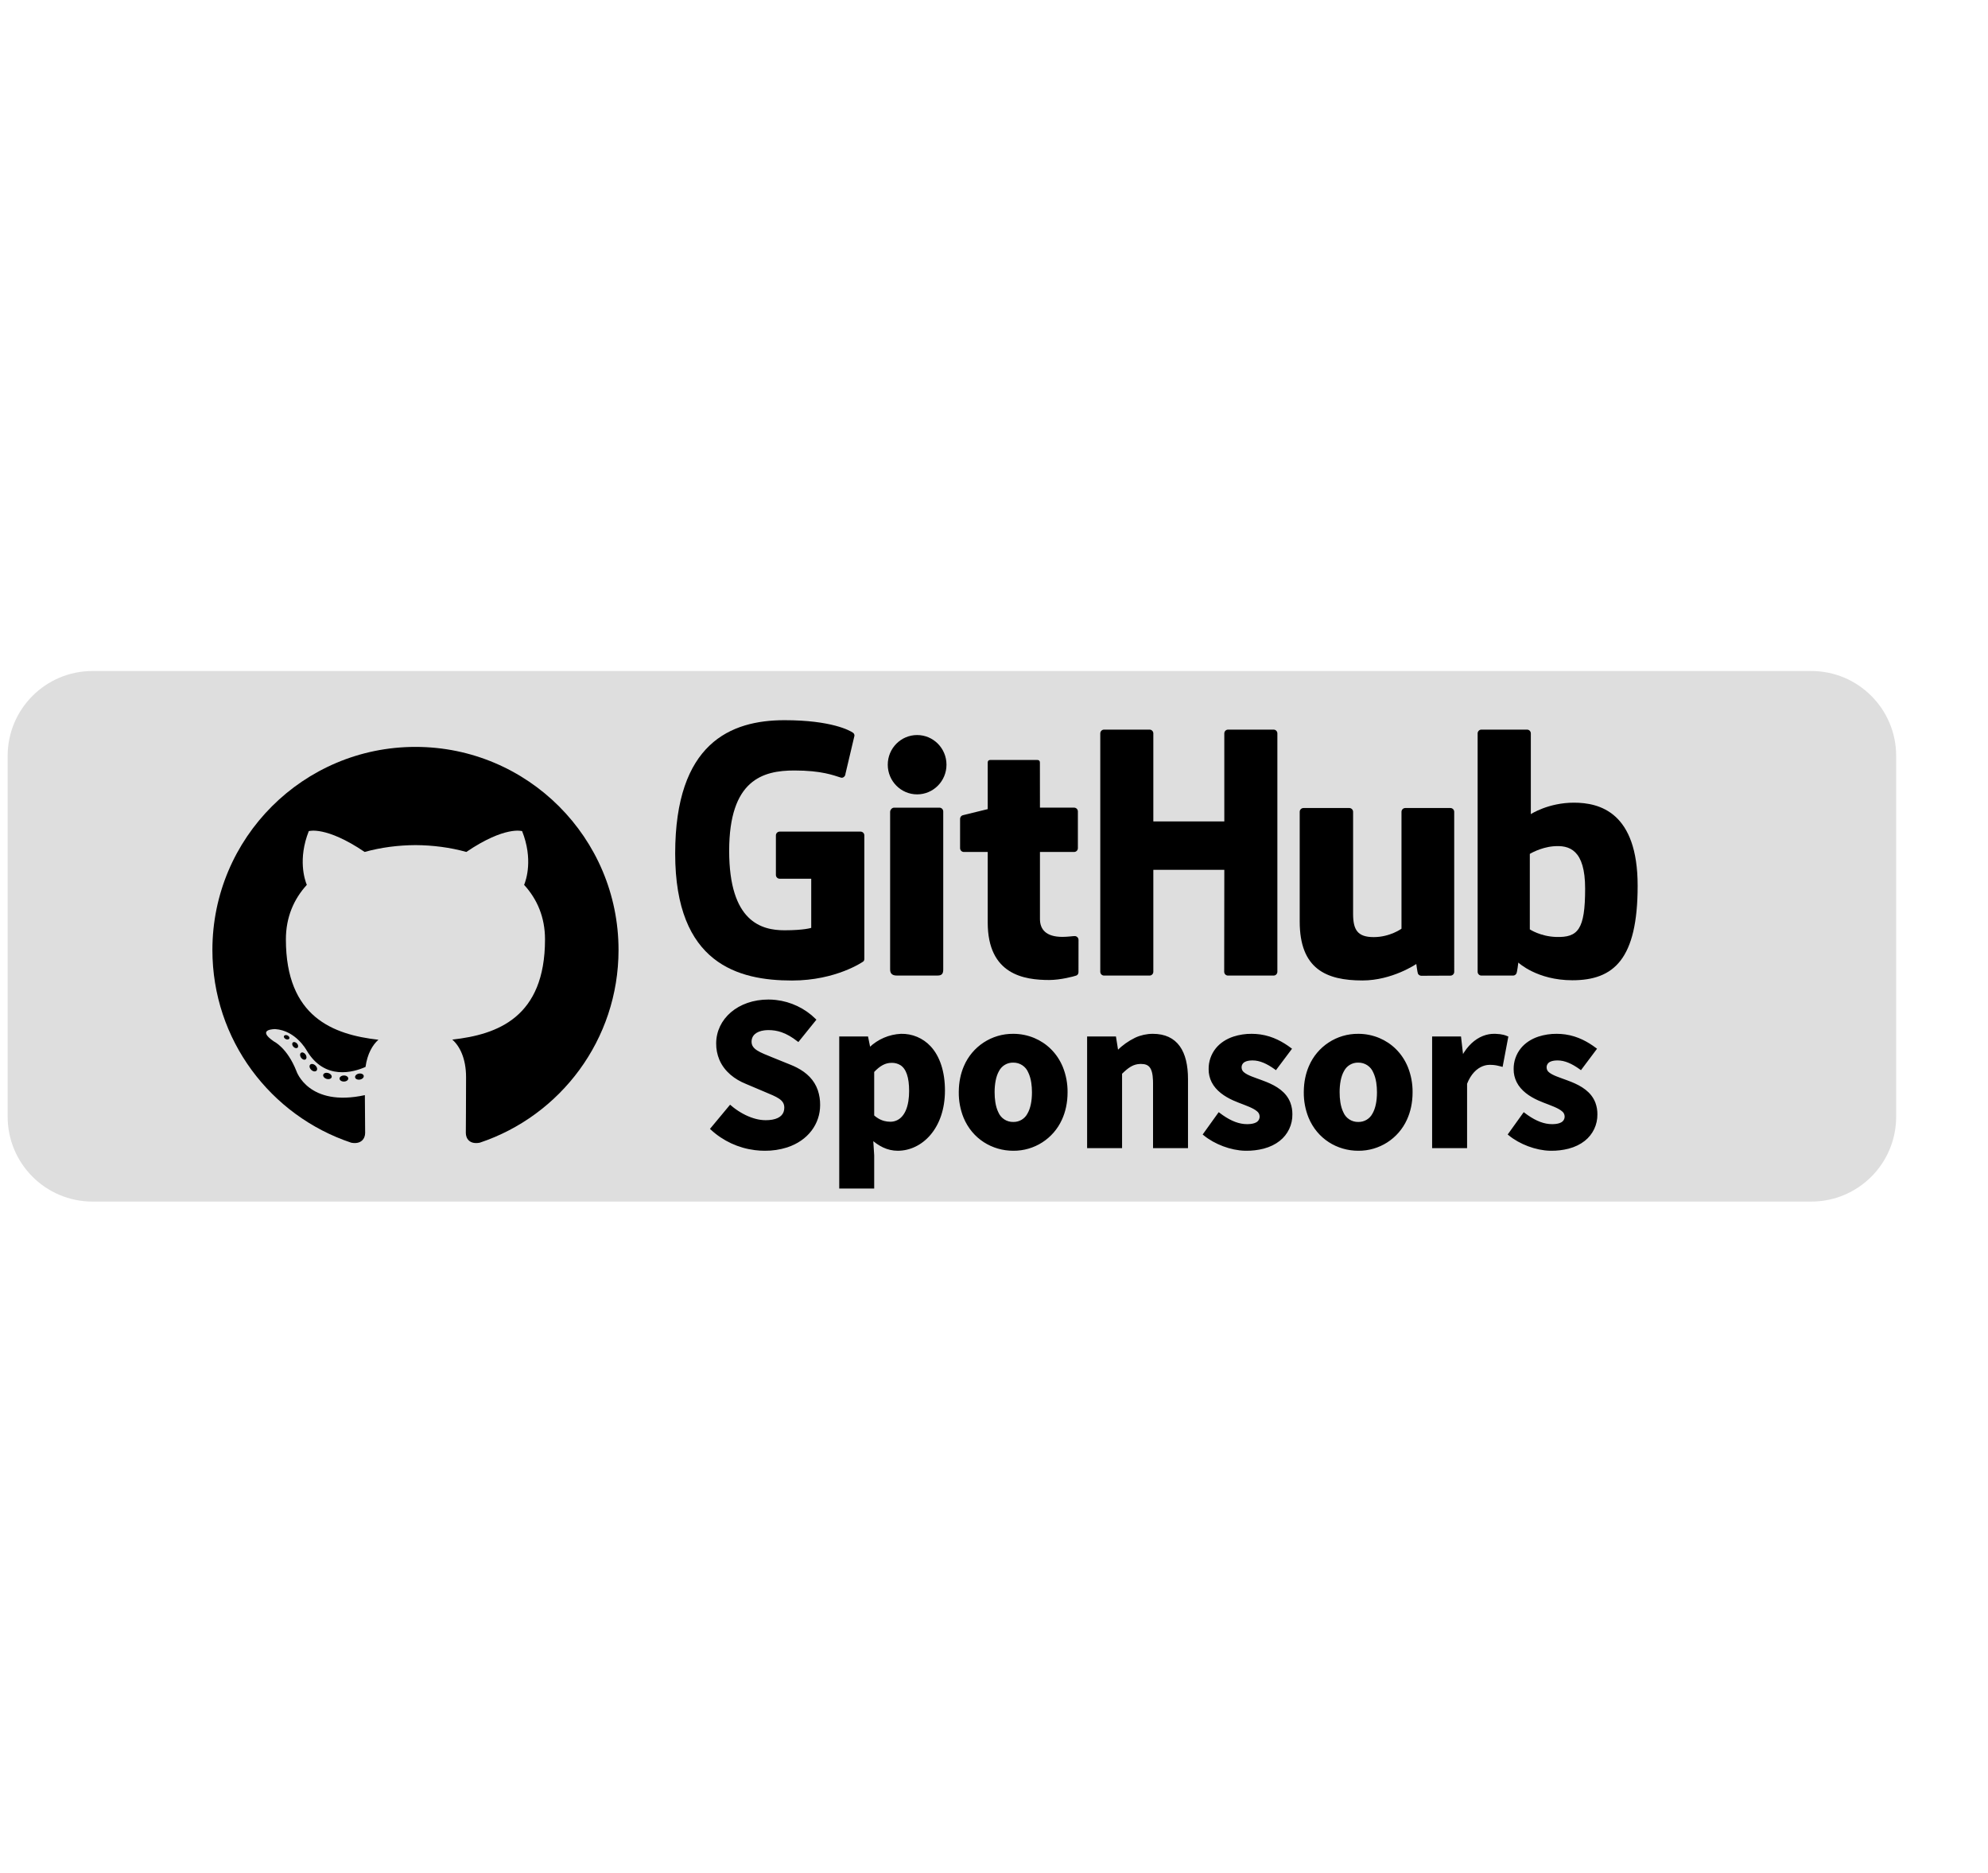
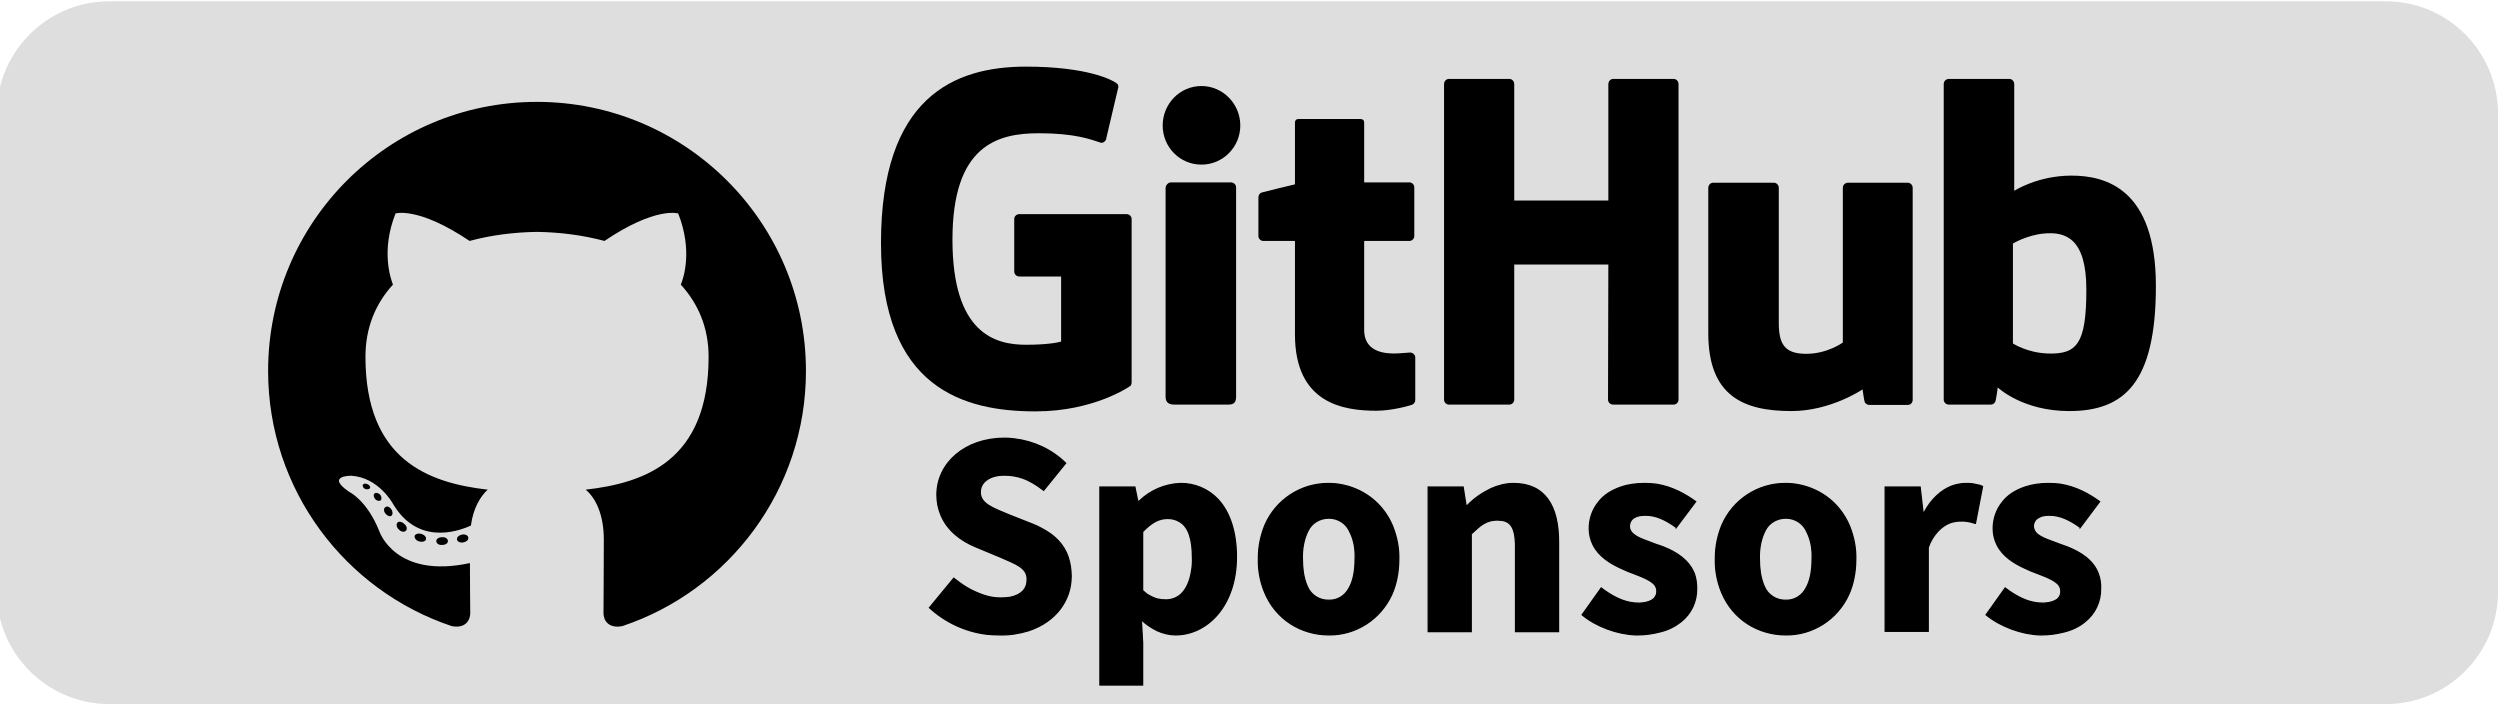
- <svg xmlns="http://www.w3.org/2000/svg" version="1.1" id="svg2" width="707.96" height="666.653" viewBox="10.864 11.429 814.193 217.145">
-   <path transform="translate(14,11.429) scale(1.42, 1.42)" d="M0 24.48C0 10.96 10.96 0 24.48 0H520.2C533.72 0 544.68 10.96 544.68 24.48V128.52C544.68 142.04 533.72 153 520.2 153H24.48C10.96 153 0 142.04 0 128.52V24.48Z" fill="#dedede" />
-   <g transform="scale(0.9, 0.9) translate(25, 19)">
-     <g id="g8" transform="matrix(1.530226, 0, 0, -1.530226, -360.3777, 783.4752)" style="">
-       <g id="g10" transform="scale(0.1)">
-         <path d="m 3506.09,4935.55 c -333.47,0 -603.88,-270.36 -603.88,-603.88 0,-266.81 173.03,-493.17 412.97,-573.02 30.18,-5.59 41.26,13.1 41.26,29.05 0,14.4 -0.56,61.97 -0.82,112.43 -168,-36.53 -203.45,71.25 -203.45,71.25 -27.47,69.8 -67.05,88.36 -67.05,88.36 -54.79,37.48 4.13,36.71 4.13,36.71 60.64,-4.25 92.57,-62.24 92.57,-62.24 53.86,-92.31 141.27,-65.62 175.73,-50.19 5.42,39.03 21.07,65.68 38.34,80.75 -134.13,15.27 -275.13,67.05 -275.13,298.44 0,65.93 23.59,119.8 62.22,162.09 -6.27,15.22 -26.94,76.63 5.85,159.81 0,0 50.71,16.23 166.11,-61.9 48.17,13.38 99.83,20.09 151.15,20.32 51.32,-0.23 103.02,-6.94 151.28,-20.32 115.26,78.13 165.9,61.9 165.9,61.9 32.87,-83.18 12.19,-144.59 5.92,-159.81 38.72,-42.29 62.15,-96.16 62.15,-162.09 0,-231.94 -141.27,-283.01 -275.74,-297.96 21.66,-18.74 40.96,-55.49 40.96,-111.83 0,-80.8 -0.7,-145.83 -0.7,-165.72 0,-16.07 10.87,-34.9 41.48,-28.97 239.81,79.94 412.62,306.22 412.62,572.94 0,333.52 -270.37,603.88 -603.87,603.88" style="fill-opacity: 1; fill-rule: evenodd; stroke: none;" id="path16" />
-         <path d="m 3130.93,4068.51 c -1.33,-3.01 -6.05,-3.9 -10.35,-1.84 -4.38,1.97 -6.84,6.06 -5.42,9.07 1.3,3.08 6.03,3.94 10.4,1.89 4.39,-1.98 6.89,-6.11 5.37,-9.12 v 0" style="fill-opacity: 1; fill-rule: nonzero; stroke: none;" id="path18" />
-         <path d="m 3155.39,4041.23 c -2.88,-2.67 -8.51,-1.43 -12.33,2.79 -3.95,4.21 -4.69,9.84 -1.77,12.55 2.97,2.66 8.43,1.41 12.39,-2.79 3.95,-4.26 4.72,-9.85 1.71,-12.55 v 0" style="fill-opacity: 1; fill-rule: nonzero; stroke: none;" id="path20" />
-         <path d="m 3179.2,4006.45 c -3.7,-2.57 -9.75,-0.16 -13.49,5.21 -3.7,5.37 -3.7,11.81 0.08,14.39 3.75,2.58 9.71,0.25 13.5,-5.07 3.69,-5.46 3.69,-11.9 -0.09,-14.53 v 0" style="fill-opacity: 1; fill-rule: nonzero; stroke: none;" id="path22" />
-         <path d="m 3211.82,3972.85 c -3.31,-3.65 -10.36,-2.67 -15.52,2.31 -5.28,4.87 -6.75,11.78 -3.43,15.43 3.35,3.66 10.44,2.63 15.64,-2.31 5.24,-4.86 6.84,-11.82 3.31,-15.43 v 0" style="fill-opacity: 1; fill-rule: nonzero; stroke: none;" id="path24" />
-         <path d="m 3256.82,3953.34 c -1.46,-4.73 -8.25,-6.88 -15.09,-4.87 -6.83,2.07 -11.3,7.61 -9.92,12.39 1.42,4.76 8.24,7 15.13,4.85 6.82,-2.06 11.3,-7.56 9.88,-12.37 v 0" style="fill-opacity: 1; fill-rule: nonzero; stroke: none;" id="path26" />
-         <path d="m 3306.24,3949.72 c 0.17,-4.98 -5.63,-9.11 -12.81,-9.2 -7.22,-0.16 -13.06,3.87 -13.14,8.77 0,5.03 5.67,9.12 12.89,9.24 7.18,0.14 13.06,-3.86 13.06,-8.81 v 0" style="fill-opacity: 1; fill-rule: nonzero; stroke: none;" id="path28" />
-         <path d="m 3352.23,3957.55 c 0.86,-4.86 -4.13,-9.85 -11.26,-11.18 -7.01,-1.28 -13.5,1.72 -14.39,6.54 -0.87,4.98 4.21,9.97 11.21,11.26 7.14,1.24 13.53,-1.68 14.44,-6.62 v 0" style="fill-opacity: 1; fill-rule: nonzero; stroke: none;" id="path30" />
-       </g>
-     </g>
-     <g id="g-1" transform="matrix(1.333333, 0, 0, -1.333333, 189.6113, 662.7248)">
-       <g id="g-2" transform="scale(0.1)">
-         <path d="M 1417.976 4469.678 L 1141.941 4469.678 C 1134.819 4469.678 1129.046 4463.896 1129.046 4456.764 L 1129.046 4321.816 C 1129.046 4314.693 1134.819 4308.893 1141.941 4308.893 L 1249.621 4308.893 L 1249.621 4141.223 C 1249.621 4141.223 1225.444 4132.978 1158.594 4132.978 C 1079.734 4132.978 969.565 4161.797 969.565 4404.06 C 969.565 4646.359 1084.285 4678.243 1191.983 4678.243 C 1285.216 4678.243 1325.371 4661.836 1350.935 4653.929 C 1358.969 4651.467 1366.393 4659.456 1366.393 4666.587 L 1397.182 4796.985 C 1397.182 4800.314 1396.051 4804.336 1392.257 4807.062 C 1381.879 4814.459 1318.559 4849.89 1158.594 4849.89 C 974.325 4849.89 785.296 4771.495 785.296 4394.603 C 785.296 4017.711 1001.713 3961.55 1184.085 3961.55 C 1335.084 3961.55 1426.685 4026.074 1426.685 4026.074 C 1430.461 4028.162 1430.871 4033.434 1430.871 4035.86 L 1430.871 4456.764 C 1430.871 4463.896 1425.098 4469.678 1417.976 4469.678" style="fill-opacity: 1; fill-rule: nonzero; stroke: none;" id="path-7" />
-         <path d="M 2840.545 4804.737 C 2840.545 4811.914 2834.854 4817.715 2827.722 4817.715 L 2672.3 4817.715 C 2665.204 4817.715 2659.431 4811.914 2659.431 4804.737 C 2659.431 4804.7 2659.477 4504.371 2659.477 4504.371 L 2417.205 4504.371 L 2417.205 4804.737 C 2417.205 4811.914 2411.496 4817.715 2404.382 4817.715 L 2248.969 4817.715 C 2241.901 4817.715 2236.128 4811.914 2236.128 4804.737 L 2236.128 3991.436 C 2236.128 3984.259 2241.901 3978.422 2248.969 3978.422 L 2404.382 3978.422 C 2411.496 3978.422 2417.205 3984.259 2417.205 3991.436 L 2417.205 4339.308 L 2659.477 4339.308 C 2659.477 4339.308 2659.048 3991.464 2659.048 3991.436 C 2659.048 3984.259 2664.812 3978.422 2671.926 3978.422 L 2827.713 3978.422 C 2834.836 3978.422 2840.527 3984.259 2840.545 3991.436 L 2840.545 4804.737" style="fill-opacity: 1; fill-rule: nonzero; stroke: none;" id="path-8" />
-         <path d="M 1711.265 4698.015 C 1711.265 4753.975 1666.403 4799.201 1611.045 4799.201 C 1555.742 4799.201 1510.835 4753.975 1510.835 4698.015 C 1510.835 4642.1 1555.742 4596.756 1611.045 4596.756 C 1666.403 4596.756 1711.265 4642.1 1711.265 4698.015" style="fill-opacity: 1; fill-rule: nonzero; stroke: none;" id="path32" />
-         <path d="M 1700.157 4162.992 C 1700.157 4183.84 1700.157 4538.415 1700.157 4538.415 C 1700.157 4545.547 1694.402 4551.375 1687.297 4551.375 L 1532.358 4551.375 C 1525.254 4551.375 1518.897 4544.042 1518.897 4536.92 C 1518.897 4536.92 1518.897 4085.162 1518.897 3999.051 C 1518.897 3983.246 1528.747 3978.541 1541.487 3978.541 C 1541.487 3978.541 1607.625 3978.541 1681.078 3978.541 C 1696.399 3978.541 1700.157 3986.064 1700.157 3999.307 C 1700.157 4028.135 1700.157 4141.077 1700.157 4162.992" style="fill-opacity: 1; fill-rule: nonzero; stroke: none;" id="path34" />
-         <path d="M 3431.218 4550.153 L 3276.99 4550.153 C 3269.922 4550.153 3264.158 4544.316 3264.158 4537.148 L 3264.158 4138.359 C 3264.158 4138.359 3224.97 4109.695 3169.356 4109.695 C 3113.752 4109.695 3098.996 4134.93 3098.996 4189.385 C 3098.996 4243.904 3098.996 4537.148 3098.996 4537.148 C 3098.996 4544.316 3093.25 4550.153 3086.164 4550.153 L 2929.629 4550.153 C 2922.57 4550.153 2916.779 4544.316 2916.779 4537.148 C 2916.779 4537.148 2916.779 4324.78 2916.779 4163.047 C 2916.779 4001.304 3006.92 3961.742 3130.925 3961.742 C 3232.667 3961.742 3314.692 4017.939 3314.692 4017.939 C 3314.692 4017.939 3318.595 3988.317 3320.365 3984.806 C 3322.125 3981.304 3326.73 3977.765 3331.71 3977.765 L 3431.291 3978.212 C 3438.35 3978.212 3444.141 3984.049 3444.141 3991.19 L 3444.086 4537.148 C 3444.086 4544.316 3438.332 4550.153 3431.218 4550.153" style="fill-opacity: 1; fill-rule: nonzero; stroke: none;" id="path36" />
-         <path d="M 3791.931 4110.187 C 3738.433 4111.811 3702.145 4136.088 3702.145 4136.088 L 3702.145 4393.645 C 3702.145 4393.645 3737.941 4415.588 3781.863 4419.509 C 3837.403 4424.48 3890.919 4407.708 3890.919 4275.213 C 3890.919 4135.504 3866.769 4107.926 3791.931 4110.187 Z M 3852.761 4568.42 C 3765.164 4568.42 3705.583 4529.332 3705.583 4529.332 L 3705.583 4804.737 C 3705.583 4811.914 3699.838 4817.715 3692.76 4817.715 L 3536.891 4817.715 C 3529.805 4817.715 3524.05 4811.914 3524.05 4804.737 L 3524.05 3991.436 C 3524.05 3984.259 3529.805 3978.422 3536.909 3978.422 C 3536.928 3978.422 3645.017 3978.422 3645.054 3978.422 C 3649.924 3978.422 3653.608 3980.93 3656.335 3985.326 C 3659.026 3989.703 3662.902 4022.827 3662.902 4022.827 C 3662.902 4022.827 3726.632 3962.435 3847.28 3962.435 C 3988.931 3962.435 4070.163 4034.273 4070.163 4284.962 C 4070.163 4535.661 3940.422 4568.42 3852.761 4568.42" style="fill-opacity: 1; fill-rule: nonzero; stroke: none;" id="path38" />
-         <path d="M 2146.853 4551.448 L 2030.263 4551.448 C 2030.263 4551.448 2030.09 4705.439 2030.09 4705.466 C 2030.09 4711.303 2027.08 4714.212 2020.34 4714.212 L 1861.471 4714.212 C 1855.287 4714.212 1851.977 4711.494 1851.977 4705.557 L 1851.977 4546.395 C 1851.977 4546.395 1772.359 4527.18 1766.969 4525.62 C 1761.616 4524.07 1757.667 4519.127 1757.667 4513.226 L 1757.667 4413.207 C 1757.667 4406.012 1763.413 4400.211 1770.517 4400.211 L 1851.977 4400.211 C 1851.977 4400.211 1851.977 4295.596 1851.977 4159.59 C 1851.977 3980.866 1977.34 3963.31 2061.927 3963.31 C 2100.587 3963.31 2146.825 3975.722 2154.459 3978.541 C 2159.073 3980.237 2161.755 3985.025 2161.755 3990.205 L 2161.891 4100.237 C 2161.891 4107.406 2155.827 4113.215 2149.005 4113.215 C 2142.201 4113.215 2124.828 4110.452 2106.935 4110.452 C 2049.661 4110.452 2030.263 4137.073 2030.263 4171.546 C 2030.263 4205.983 2030.254 4400.211 2030.254 4400.211 L 2146.853 4400.211 C 2153.957 4400.211 2159.712 4406.012 2159.712 4413.207 L 2159.712 4538.488 C 2159.712 4545.666 2153.957 4551.448 2146.853 4551.448" style="fill-opacity: 1; fill-rule: nonzero; stroke: none;" id="path40" />
-       </g>
-     </g>
-     <g id="svgGroup" stroke-linecap="round" fill-rule="evenodd" font-size="9pt" stroke="#000" stroke-width="0.25mm" fill="#000" style="stroke:#000;stroke-width:0.25mm;fill:#000" transform="matrix(1, 0, 0, 1, 238.115, 143.7726)">
-       <path d="M 108.662 29.701 L 100.262 26.301 C 100.252 26.297 100.241 26.293 100.23 26.288 C 94.646 23.996 90.362 22.594 90.362 18.601 C 90.362 15.421 92.727 13.349 96.63 12.829 C 97.304 12.742 97.983 12.699 98.662 12.701 C 100.728 12.688 102.781 13.021 104.736 13.685 C 107.303 14.561 109.683 15.999 112.162 17.901 L 119.662 8.601 C 114.877 3.916 108.667 0.959 102.013 0.198 C 100.901 0.068 99.782 0.002 98.662 0.001 C 85.062 0.001 75.462 8.601 75.462 19.401 C 75.439 21.841 75.91 24.261 76.845 26.514 C 79.086 31.822 83.746 35.261 88.562 37.201 L 97.062 40.801 C 102.713 43.181 106.398 44.479 106.461 48.496 C 106.462 48.531 106.462 48.566 106.462 48.601 C 106.462 51.759 104.496 53.933 100.51 54.646 C 99.47 54.824 98.417 54.909 97.362 54.901 C 95.847 54.891 94.339 54.694 92.871 54.315 C 89.637 53.503 86.375 51.898 83.453 49.811 C 82.699 49.273 81.968 48.702 81.262 48.101 L 72.862 58.201 C 78.309 63.218 85.188 66.405 92.536 67.317 C 94.004 67.506 95.482 67.601 96.962 67.601 C 100.352 67.634 103.725 67.13 106.957 66.108 C 116.34 63.042 121.562 55.628 121.562 47.401 C 121.59 45.18 121.246 42.97 120.543 40.862 C 118.989 36.366 115.729 33.185 111.264 30.889 C 110.415 30.455 109.547 30.058 108.662 29.701 Z M 244.262 66.401 L 258.962 66.401 L 258.962 32.901 C 259.407 32.469 259.86 32.044 260.32 31.628 C 262.697 29.492 264.717 28.272 267.542 28.118 C 267.749 28.107 267.955 28.101 268.162 28.101 C 272.101 28.101 274.017 30.036 274.24 36.215 C 274.255 36.644 274.263 37.073 274.262 37.501 L 274.262 66.401 L 288.962 66.401 L 288.962 35.601 C 288.962 23.201 284.362 15.601 273.562 15.601 C 270.881 15.6 268.231 16.18 265.796 17.302 C 262.78 18.767 260.03 20.727 257.662 23.101 L 257.262 23.101 L 256.262 16.801 L 244.262 16.801 L 244.262 66.401 Z M 329.462 30.701 L 336.062 21.901 C 332.518 19.264 328.091 16.694 322.388 15.872 C 321.121 15.691 319.842 15.6 318.562 15.601 C 315.798 15.572 313.048 15.989 310.417 16.835 C 307.192 17.913 304.576 19.661 302.72 21.931 C 300.625 24.523 299.507 27.769 299.562 31.101 C 299.543 33.067 299.997 35.009 300.886 36.762 C 302.795 40.501 306.502 42.97 310.208 44.673 C 311.015 45.042 311.833 45.385 312.662 45.701 C 316.085 47.044 319.463 48.161 321.315 49.748 C 322.191 50.398 322.724 51.411 322.762 52.501 C 322.834 53.934 322.038 55.271 320.744 55.89 C 319.813 56.374 318.542 56.655 316.896 56.696 C 316.752 56.7 316.607 56.702 316.462 56.701 C 312.689 56.701 308.996 55.249 305.022 52.488 C 304.562 52.168 304.109 51.839 303.662 51.501 L 297.062 60.701 C 301.928 64.691 309.162 67.45 315.538 67.595 C 315.713 67.599 315.887 67.601 316.062 67.601 C 318.681 67.626 321.291 67.311 323.829 66.665 C 326.666 65.914 329.043 64.735 330.941 63.228 C 334.502 60.432 336.546 56.128 336.462 51.601 C 336.482 49.906 336.196 48.222 335.618 46.628 C 333.819 41.809 329.405 39.232 324.992 37.442 C 324.353 37.184 323.71 36.937 323.062 36.701 C 323.053 36.698 323.043 36.694 323.033 36.69 C 319.641 35.428 316.474 34.473 314.739 33.031 C 313.894 32.418 313.384 31.445 313.362 30.401 C 313.286 29.09 313.988 27.856 315.155 27.253 C 316.009 26.791 317.173 26.535 318.66 26.504 C 318.761 26.502 318.862 26.501 318.962 26.501 C 322.427 26.501 325.794 28.07 329.355 30.624 C 329.391 30.65 329.427 30.676 329.462 30.701 Z M 468.262 30.701 L 474.862 21.901 C 471.318 19.264 466.891 16.694 461.188 15.872 C 459.921 15.691 458.642 15.6 457.362 15.601 C 454.598 15.572 451.848 15.989 449.217 16.835 C 445.992 17.913 443.376 19.661 441.52 21.931 C 439.425 24.523 438.307 27.769 438.362 31.101 C 438.343 33.067 438.797 35.009 439.686 36.762 C 441.595 40.501 445.302 42.97 449.008 44.673 C 449.815 45.042 450.633 45.385 451.462 45.701 C 454.885 47.044 458.263 48.161 460.115 49.748 C 460.991 50.398 461.524 51.411 461.562 52.501 C 461.634 53.934 460.838 55.271 459.544 55.89 C 458.613 56.374 457.342 56.655 455.696 56.696 C 455.552 56.7 455.407 56.702 455.262 56.701 C 451.489 56.701 447.796 55.249 443.822 52.488 C 443.362 52.168 442.909 51.839 442.462 51.501 L 435.862 60.701 C 440.728 64.691 447.962 67.45 454.338 67.595 C 454.513 67.599 454.687 67.601 454.862 67.601 C 457.481 67.626 460.091 67.311 462.629 66.665 C 465.466 65.914 467.843 64.735 469.741 63.228 C 473.302 60.432 475.346 56.128 475.262 51.601 C 475.282 49.906 474.996 48.222 474.418 46.628 C 472.619 41.809 468.205 39.232 463.792 37.442 C 463.153 37.184 462.51 36.937 461.862 36.701 C 461.853 36.698 461.843 36.694 461.833 36.69 C 458.441 35.428 455.274 34.473 453.539 33.031 C 452.694 32.418 452.184 31.445 452.162 30.401 C 452.086 29.09 452.788 27.856 453.955 27.253 C 454.809 26.791 455.973 26.535 457.46 26.504 C 457.561 26.502 457.662 26.501 457.762 26.501 C 461.227 26.501 464.594 28.07 468.155 30.624 C 468.191 30.65 468.227 30.676 468.262 30.701 Z M 131.462 84.801 L 146.162 84.801 L 146.162 70.301 L 145.662 62.401 C 147.254 63.935 149.082 65.202 151.077 66.154 C 153.074 67.099 155.254 67.593 157.462 67.601 C 168.162 67.601 178.362 57.801 178.362 40.801 C 178.362 32.315 176.085 25.489 172.009 21.094 C 168.649 17.477 163.898 15.477 158.962 15.601 C 153.72 15.851 148.744 17.988 144.954 21.619 C 144.923 21.647 144.893 21.674 144.862 21.701 L 144.462 21.701 L 143.462 16.801 L 131.462 16.801 L 131.462 84.801 Z M 401.262 66.401 L 415.962 66.401 L 415.962 37.601 C 416.373 36.529 416.878 35.495 417.47 34.51 C 419.764 30.733 422.827 28.994 425.594 28.594 C 426.014 28.533 426.438 28.502 426.862 28.501 C 427.355 28.501 427.848 28.519 428.339 28.556 C 429.653 28.658 430.78 28.898 432.038 29.24 C 432.113 29.26 432.188 29.281 432.262 29.301 L 434.662 16.601 C 434.098 16.359 433.515 16.165 432.918 16.021 C 432.023 15.804 430.969 15.66 429.646 15.616 C 429.352 15.606 429.057 15.601 428.762 15.601 C 428.025 15.602 427.29 15.668 426.564 15.798 C 423.092 16.42 419.62 18.519 416.794 22.189 C 415.995 23.234 415.282 24.341 414.662 25.501 L 414.262 25.501 L 413.262 16.801 L 401.262 16.801 L 401.262 66.401 Z M 210.062 67.601 C 219.352 67.676 227.813 62.269 231.647 53.806 C 233.244 50.329 234.162 46.242 234.162 41.601 C 234.205 37.73 233.484 33.889 232.04 30.297 C 229.491 24.129 224.865 19.754 219.38 17.458 C 216.428 16.228 213.261 15.597 210.062 15.601 C 200.516 15.503 191.854 21.174 188.127 29.963 C 186.729 33.211 185.914 36.968 185.864 41.191 C 185.863 41.328 185.862 41.465 185.862 41.601 C 185.819 45.479 186.543 49.328 187.993 52.924 C 191.91 62.368 200.71 67.601 210.062 67.601 Z M 367.062 67.601 C 376.352 67.676 384.813 62.269 388.647 53.806 C 390.244 50.329 391.162 46.242 391.162 41.601 C 391.205 37.73 390.484 33.889 389.04 30.297 C 386.491 24.129 381.865 19.754 376.38 17.458 C 373.428 16.228 370.261 15.597 367.062 15.601 C 357.516 15.503 348.854 21.174 345.127 29.963 C 343.729 33.211 342.914 36.968 342.864 41.191 C 342.863 41.328 342.862 41.465 342.862 41.601 C 342.819 45.479 343.543 49.328 344.993 52.924 C 348.91 62.368 357.71 67.601 367.062 67.601 Z M 146.162 52.401 L 146.162 32.101 C 149.062 29.001 151.662 27.601 154.662 27.601 C 156.197 27.552 157.713 27.951 159.024 28.75 C 161.909 30.604 163.262 34.7 163.262 41.001 C 163.272 42.592 163.155 44.182 162.914 45.754 C 162.33 49.414 161.043 51.979 159.324 53.571 C 157.898 54.902 156.013 55.63 154.062 55.601 C 153.079 55.603 152.099 55.476 151.149 55.222 C 149.971 54.905 148.771 54.373 147.592 53.553 C 147.09 53.203 146.612 52.818 146.162 52.401 Z M 202.693 50.908 C 203.929 53.871 206.853 55.773 210.062 55.701 C 212.975 55.766 215.674 54.176 217.03 51.597 C 218.444 49.161 219.162 45.74 219.162 41.601 C 219.17 40.093 219.061 38.587 218.835 37.096 C 218.555 35.319 218.096 33.75 217.461 32.423 C 216.25 29.411 213.309 27.455 210.062 27.501 C 207.116 27.42 204.384 29.033 203.032 31.652 C 202.321 32.902 201.794 34.409 201.449 36.137 C 201.109 37.938 200.946 39.769 200.962 41.601 C 200.953 43.16 201.067 44.717 201.304 46.257 C 201.589 48.029 202.051 49.59 202.693 50.908 Z M 359.693 50.908 C 360.929 53.871 363.853 55.773 367.062 55.701 C 369.975 55.766 372.674 54.176 374.03 51.597 C 375.444 49.161 376.162 45.74 376.162 41.601 C 376.17 40.093 376.061 38.587 375.835 37.096 C 375.555 35.319 375.096 33.75 374.461 32.423 C 373.25 29.411 370.309 27.455 367.062 27.501 C 364.116 27.42 361.384 29.033 360.032 31.652 C 359.321 32.902 358.794 34.409 358.449 36.137 C 358.109 37.938 357.946 39.769 357.962 41.601 C 357.953 43.16 358.067 44.717 358.304 46.257 C 358.589 48.029 359.051 49.59 359.693 50.908 Z" vector-effect="non-scaling-stroke" />
-     </g>
-   </g>
+ <svg xmlns="http://www.w3.org/2000/svg" version="1.2" viewBox="0 0 773 218" width="773" height="218">
+   <style>.a{fill:#dedede}.b{stroke:#000;stroke-linecap:round;stroke-width:.4}</style>
+   <path class="a" d="m-1 35.2c0-19.2 15.6-34.8 34.8-34.8h703.9c19.2 0 34.7 15.6 34.7 34.8v147.7c0 19.2-15.5 34.8-34.7 34.8h-703.9c-19.2 0-34.8-15.6-34.8-34.8z" />
+   <path fill-rule="evenodd" d="m166 31.5c-45.9 0-83.1 37.2-83.1 83.2 0 36.7 23.8 67.9 56.8 78.9 4.2 0.8 5.7-1.8 5.7-4 0-2-0.1-8.6-0.1-15.5-23.1 5-28-9.8-28-9.8-3.8-9.6-9.3-12.2-9.3-12.2-7.5-5.1 0.6-5 0.6-5 8.4 0.5 12.8 8.5 12.8 8.5 7.4 12.7 19.4 9.1 24.2 6.9 0.7-5.3 2.9-9 5.2-11.1-18.4-2.1-37.8-9.2-37.8-41.1 0-9.1 3.2-16.5 8.5-22.3-0.8-2.1-3.7-10.6 0.8-22 0 0 7-2.2 22.9 8.5 6.6-1.8 13.8-2.7 20.8-2.8 7.1 0.1 14.2 1 20.9 2.8 15.8-10.7 22.8-8.5 22.8-8.5 4.5 11.4 1.7 19.9 0.8 22 5.3 5.8 8.6 13.2 8.6 22.3 0 32-19.5 39-38 41.1 3 2.5 5.6 7.6 5.6 15.4 0 11.1-0.1 20-0.1 22.8 0 2.2 1.5 4.8 5.8 4 33-11 56.8-42.2 56.8-78.9 0-46-37.3-83.2-83.2-83.2z" />
+   <path d="m114.4 150.9c-0.2 0.4-0.9 0.5-1.5 0.3-0.6-0.3-0.9-0.9-0.7-1.3 0.2-0.4 0.8-0.5 1.4-0.2 0.6 0.2 1 0.8 0.8 1.2z" />
+   <path d="m117.7 154.7c-0.4 0.3-1.2 0.2-1.7-0.4-0.5-0.6-0.6-1.4-0.2-1.7 0.4-0.4 1.1-0.2 1.7 0.3 0.5 0.6 0.6 1.4 0.2 1.8z" />
+   <path d="m121 159.5c-0.5 0.3-1.3 0-1.9-0.8-0.5-0.7-0.5-1.6 0.1-1.9 0.5-0.4 1.3-0.1 1.8 0.7 0.5 0.7 0.5 1.6 0 2z" />
+   <path d="m125.5 164.1c-0.5 0.5-1.4 0.4-2.1-0.3-0.8-0.7-1-1.7-0.5-2.2 0.4-0.5 1.4-0.3 2.1 0.4 0.8 0.6 1 1.6 0.5 2.1z" />
+   <path d="m131.7 166.8c-0.2 0.6-1.1 0.9-2.1 0.6-0.9-0.2-1.5-1-1.4-1.7 0.2-0.6 1.2-0.9 2.1-0.6 1 0.3 1.6 1 1.4 1.7z" />
+   <path d="m138.5 167.3c0 0.7-0.8 1.2-1.8 1.2-1 0.1-1.8-0.5-1.8-1.2 0-0.7 0.8-1.2 1.8-1.2 1-0.1 1.8 0.5 1.8 1.2z" />
+   <path d="m144.8 166.2c0.1 0.7-0.5 1.3-1.5 1.5-1 0.2-1.9-0.2-2-0.9-0.1-0.7 0.6-1.3 1.5-1.5 1-0.2 1.9 0.2 2 0.9z" />
+   <path d="m348.3 66.2h-33.1c-0.9 0-1.6 0.7-1.6 1.5v16.2c0 0.9 0.7 1.6 1.6 1.6h12.9v20.1c0 0-2.9 1-10.9 1-9.5 0-22.7-3.5-22.7-32.5 0-29.1 13.8-32.9 26.7-32.9 11.2 0 16 1.9 19.1 2.9 0.9 0.3 1.8-0.7 1.8-1.5l3.7-15.7c0-0.4-0.1-0.9-0.6-1.2-1.2-0.9-8.8-5.1-28-5.1-22.1 0-44.8 9.4-44.8 54.6 0 45.2 26 52 47.8 52 18.2 0 29.2-7.8 29.2-7.8 0.4-0.2 0.5-0.9 0.5-1.2v-50.5c0-0.8-0.7-1.5-1.6-1.5z" />
+   <path d="m519 26c0-0.9-0.7-1.6-1.5-1.6h-18.7c-0.8 0-1.5 0.7-1.5 1.6 0 0 0 36 0 36h-29.1v-36c0-0.9-0.7-1.6-1.5-1.6h-18.7c-0.8 0-1.5 0.7-1.5 1.6v97.6c0 0.8 0.7 1.5 1.5 1.5h18.7c0.8 0 1.5-0.7 1.5-1.5v-41.8h29.1c0 0-0.1 41.8-0.1 41.8 0 0.8 0.7 1.5 1.6 1.5h18.7c0.8 0 1.5-0.7 1.5-1.5z" />
+   <path d="m383.5 38.8c0-6.7-5.4-12.2-12-12.2-6.7 0-12 5.5-12 12.2 0 6.7 5.3 12.1 12 12.1 6.6 0 12-5.4 12-12.1z" />
+   <path d="m382.2 103c0-2.5 0-45.1 0-45.1 0-0.8-0.7-1.5-1.6-1.5h-18.6c-0.8 0-1.6 0.9-1.6 1.7 0 0 0 54.2 0 64.6 0 1.9 1.2 2.4 2.7 2.4 0 0 8 0 16.8 0 1.8 0 2.3-0.9 2.3-2.5 0-3.4 0-17 0-19.6z" />
+   <path d="m589.9 56.5h-18.5c-0.9 0-1.6 0.7-1.6 1.6v47.8c0 0-4.7 3.5-11.3 3.5-6.7 0-8.5-3-8.5-9.6 0-6.5 0-41.7 0-41.7 0-0.9-0.7-1.6-1.5-1.6h-18.8c-0.8 0-1.5 0.7-1.5 1.6 0 0 0 25.5 0 44.9 0 19.4 10.8 24.1 25.7 24.1 12.2 0 22-6.7 22-6.7 0 0 0.5 3.6 0.7 4 0.2 0.4 0.8 0.8 1.4 0.8h11.9c0.9 0 1.5-0.7 1.5-1.6v-65.5c0-0.9-0.7-1.6-1.5-1.6z" />
+   <path d="m640.5 54.3c-10.5 0-17.7 4.7-17.7 4.7v-33c0-0.9-0.7-1.6-1.5-1.6h-18.7c-0.9 0-1.6 0.7-1.6 1.6v97.6c0 0.8 0.7 1.5 1.6 1.5 0 0 13 0 13 0 0.5 0 1-0.3 1.3-0.8 0.3-0.5 0.8-4.5 0.8-4.5 0 0 7.6 7.3 22.1 7.3 17 0 26.8-8.7 26.8-38.7 0-30.1-15.6-34.1-26.1-34.1zm-7.3 55c-6.4-0.2-10.8-3.1-10.8-3.1v-30.9c0 0 4.3-2.6 9.6-3.1 6.6-0.6 13.1 1.4 13.1 17.3 0 16.8-2.9 20.1-11.9 19.8z" />
+   <path d="m435.8 56.4h-14c0 0 0-18.5 0-18.5 0-0.7-0.4-1.1-1.2-1.1h-19.1c-0.7 0-1.1 0.4-1.1 1.1v19.1c0 0-9.6 2.3-10.2 2.5-0.7 0.2-1.1 0.8-1.1 1.5v12c0 0.8 0.7 1.5 1.5 1.5h9.8c0 0 0 12.6 0 28.9 0 21.4 15 23.6 25.2 23.6 4.6 0 10.2-1.5 11.1-1.9 0.5-0.2 0.9-0.8 0.9-1.4v-13.2c0-0.8-0.8-1.5-1.6-1.5-0.8 0-2.9 0.3-5 0.3-6.9 0-9.2-3.2-9.2-7.3 0-4.2 0-27.5 0-27.5h14c0.8 0 1.5-0.7 1.5-1.5v-15.1c0-0.8-0.7-1.5-1.5-1.5z" />
+   <path fill-rule="evenodd" class="b" d="m321.9 163.3c4.1 2.1 7 4.9 8.4 9 0.6 1.9 0.9 3.9 0.9 5.9 0 7.4-4.7 14-13.1 16.8-2.9 0.9-6 1.4-9 1.3q-2 0-4-0.2c-6.6-0.8-12.8-3.7-17.7-8.2l7.5-9.1q1 0.8 2 1.5c2.6 1.9 5.6 3.3 8.5 4.1q2 0.5 4 0.5 1.5 0 2.9-0.2c3.5-0.7 5.3-2.6 5.3-5.5q0 0 0-0.1c0-3.6-3.4-4.7-8.4-6.9l-7.7-3.2c-4.3-1.8-8.5-4.9-10.5-9.6-0.9-2.1-1.3-4.2-1.3-6.4 0-9.8 8.7-17.5 20.9-17.5q1.5 0 3 0.2c6 0.7 11.6 3.3 15.9 7.5l-6.8 8.4c-2.2-1.7-4.3-3-6.6-3.8-1.8-0.6-3.6-0.9-5.5-0.9q-0.9 0-1.8 0.1c-3.5 0.5-5.7 2.4-5.7 5.2 0 3.6 3.9 4.9 8.9 7q0 0 0 0l7.6 3q1.2 0.5 2.3 1.1zm119.7-12.7h10.8l0.9 5.7h0.4c2.1-2.2 4.6-3.9 7.3-5.2 2.2-1 4.6-1.6 7-1.6 9.7 0 13.9 6.9 13.9 18v27.8h-13.3v-26.1q0-0.5 0-1.1c-0.2-5.6-1.9-7.3-5.5-7.3q-0.2 0-0.5 0c-2.6 0.1-4.4 1.2-6.5 3.2q-0.6 0.5-1.2 1.1v30.2h-13.3zm76.6 12.4c-3.2-2.3-6.2-3.7-9.3-3.7q-0.2 0-0.3 0-2 0-3.2 0.7c-1 0.5-1.6 1.6-1.6 2.8 0 0.9 0.5 1.8 1.3 2.4 1.5 1.3 4.4 2.1 7.4 3.3q0 0 0.1 0 0.8 0.3 1.7 0.6c4 1.6 7.9 4 9.6 8.3 0.5 1.4 0.7 3 0.7 4.5 0.1 4.1-1.7 7.9-4.9 10.4-1.8 1.4-3.9 2.5-6.5 3.1q-3.4 0.9-6.9 0.9-0.3 0-0.5 0c-5.8-0.2-12.3-2.6-16.6-6.2l5.9-8.3q0.6 0.4 1.2 0.9c3.6 2.5 6.9 3.8 10.3 3.8q0.2 0 0.4 0 2.2-0.1 3.5-0.8c1.1-0.5 1.9-1.7 1.8-3 0-1-0.5-1.9-1.3-2.5-1.7-1.4-4.7-2.4-7.8-3.6q-1.1-0.5-2.2-1c-3.3-1.5-6.7-3.7-8.4-7.1-0.8-1.6-1.2-3.3-1.2-5.1 0-3 1-5.9 2.9-8.2 1.6-2.1 4-3.6 6.9-4.6 2.3-0.8 4.8-1.1 7.3-1.1q1.7 0 3.5 0.2c5.1 0.8 9.1 3.1 12.3 5.4l-6 8q0-0.1-0.1-0.1zm124.9 0c-3.2-2.3-6.2-3.7-9.3-3.7q-0.1 0-0.3 0-2 0-3.1 0.7c-1.1 0.5-1.7 1.6-1.7 2.8 0.1 0.9 0.5 1.8 1.3 2.4 1.6 1.3 4.4 2.1 7.5 3.3q0 0 0 0 0.9 0.3 1.7 0.6c4 1.6 8 4 9.6 8.3 0.5 1.4 0.8 3 0.7 4.5 0.1 4.1-1.7 7.9-4.9 10.4-1.7 1.4-3.9 2.5-6.4 3.1q-3.5 0.9-7 0.9-0.3 0-0.5 0c-5.7-0.2-12.2-2.6-16.6-6.2l5.9-8.3q0.6 0.4 1.2 0.9c3.6 2.5 6.9 3.8 10.3 3.8q0.2 0 0.4 0 2.2-0.1 3.5-0.8c1.2-0.5 1.9-1.7 1.8-3 0-1-0.5-1.9-1.3-2.5-1.7-1.4-4.7-2.4-7.8-3.6q-1.1-0.5-2.2-1c-3.3-1.5-6.7-3.7-8.4-7.1-0.8-1.6-1.2-3.3-1.2-5.1 0-3 1-5.9 2.9-8.2 1.6-2.1 4-3.6 6.9-4.6 2.4-0.8 4.8-1.1 7.3-1.1q1.8 0 3.5 0.2c5.1 0.8 9.1 3.1 12.3 5.4l-6 8q0-0.1-0.1-0.1zm-303-12.4h10.8l0.9 4.4h0.4q0-0.1 0.1-0.1c3.4-3.3 7.9-5.2 12.6-5.4 4.4-0.1 8.7 1.7 11.7 4.9 3.7 4 5.7 10.1 5.7 17.8 0 15.3-9.2 24.1-18.8 24.1-2 0-3.9-0.5-5.7-1.3-1.8-0.9-3.5-2-4.9-3.4l0.4 7.1v13.1h-13.2zm242.8 0h10.8l0.9 7.8h0.4q0.8-1.6 1.9-3c2.6-3.3 5.7-5.2 8.8-5.7q1-0.2 2-0.2 0.4 0 0.8 0c1.2 0 2.1 0.2 2.9 0.4q0.8 0.1 1.6 0.5l-2.2 11.4q-0.1 0-0.2 0c-1.1-0.4-2.1-0.6-3.3-0.7q-0.7 0-1.3 0-0.6 0-1.2 0.1c-2.5 0.3-5.2 1.9-7.3 5.3q-0.8 1.3-1.3 2.8v25.9h-13.3zm-191.9 32.5c-1.3-3.2-2-6.7-1.9-10.2q0-0.2 0-0.4c0-3.8 0.8-7.1 2-10.1 3.4-7.9 11.2-13 19.8-12.9 2.8 0 5.7 0.6 8.3 1.7 5 2.1 9.1 6 11.4 11.5 1.3 3.3 2 6.7 1.9 10.2 0 4.2-0.8 7.9-2.2 11-3.5 7.6-11.1 12.5-19.4 12.4-8.5 0-16.4-4.7-19.9-13.2zm141.3 0c-1.3-3.2-2-6.7-1.9-10.2q0-0.2 0-0.4c0-3.8 0.8-7.1 2-10.1 3.4-7.9 11.2-13 19.8-12.9 2.8 0 5.7 0.6 8.3 1.7 5 2.1 9.1 6 11.4 11.5 1.3 3.3 2 6.7 1.9 10.2 0 4.2-0.8 7.9-2.2 11-3.5 7.6-11.1 12.5-19.4 12.4-8.5 0-16.4-4.7-19.9-13.2zm-177.7 0.6c1.1 0.7 2.2 1.2 3.2 1.5q1.3 0.3 2.7 0.3c1.7 0 3.4-0.6 4.7-1.8 1.5-1.4 2.7-3.8 3.2-7q0.4-2.2 0.3-4.3c0-5.7-1.2-9.4-3.8-11-1.2-0.8-2.5-1.1-3.9-1.1-2.7 0-5 1.3-7.7 4.1v18.2q0.7 0.6 1.3 1.1zm49.6-2.4c1.1 2.7 3.8 4.4 6.7 4.3 2.6 0.1 5-1.4 6.2-3.7 1.3-2.2 1.9-5.3 1.9-9q0.1-2-0.2-4-0.4-2.4-1.3-4.2c-1.1-2.8-3.7-4.5-6.6-4.5-2.7 0-5.2 1.4-6.4 3.8q-0.9 1.7-1.4 4-0.5 2.4-0.4 4.9 0 2.1 0.3 4.2 0.4 2.4 1.2 4.2zm141.3 0c1.1 2.7 3.8 4.4 6.7 4.3 2.6 0.1 5-1.4 6.2-3.7 1.3-2.2 1.9-5.3 1.9-9q0.1-2-0.2-4-0.4-2.4-1.3-4.2c-1.1-2.8-3.7-4.5-6.6-4.5-2.7 0-5.2 1.4-6.4 3.8q-0.9 1.7-1.4 4-0.5 2.4-0.4 4.9 0 2.1 0.3 4.2 0.4 2.4 1.2 4.2z" />
</svg>
